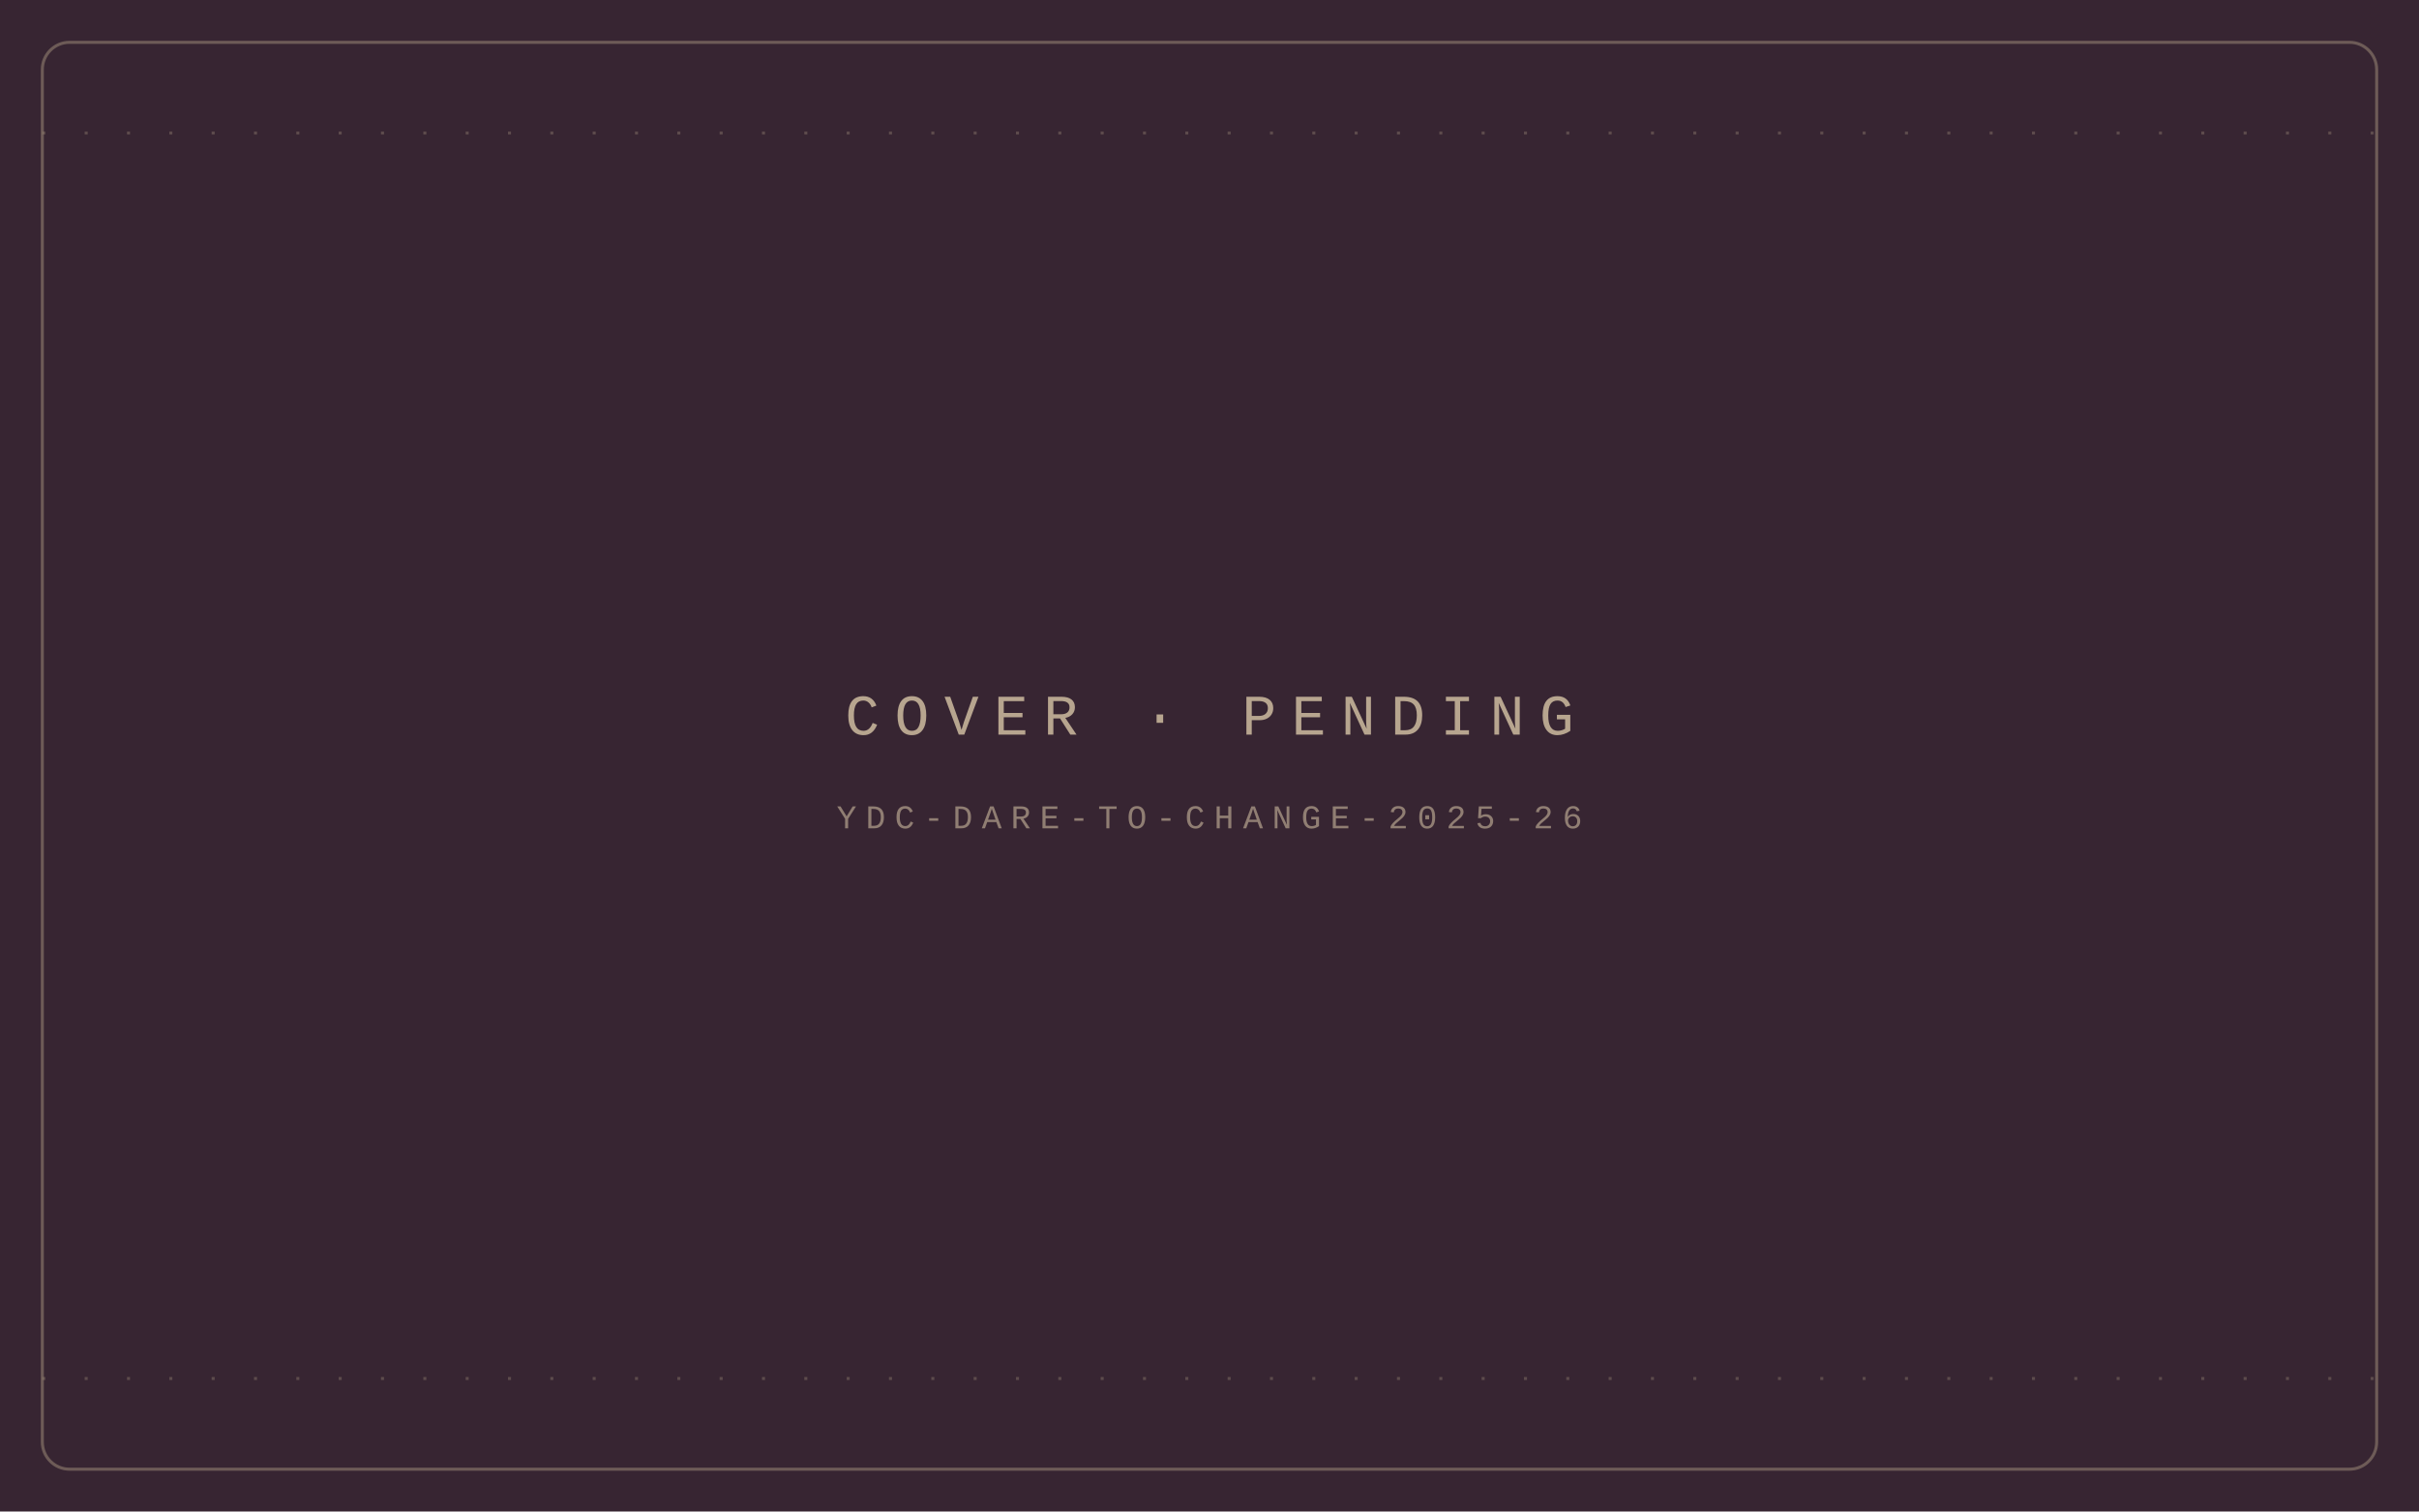
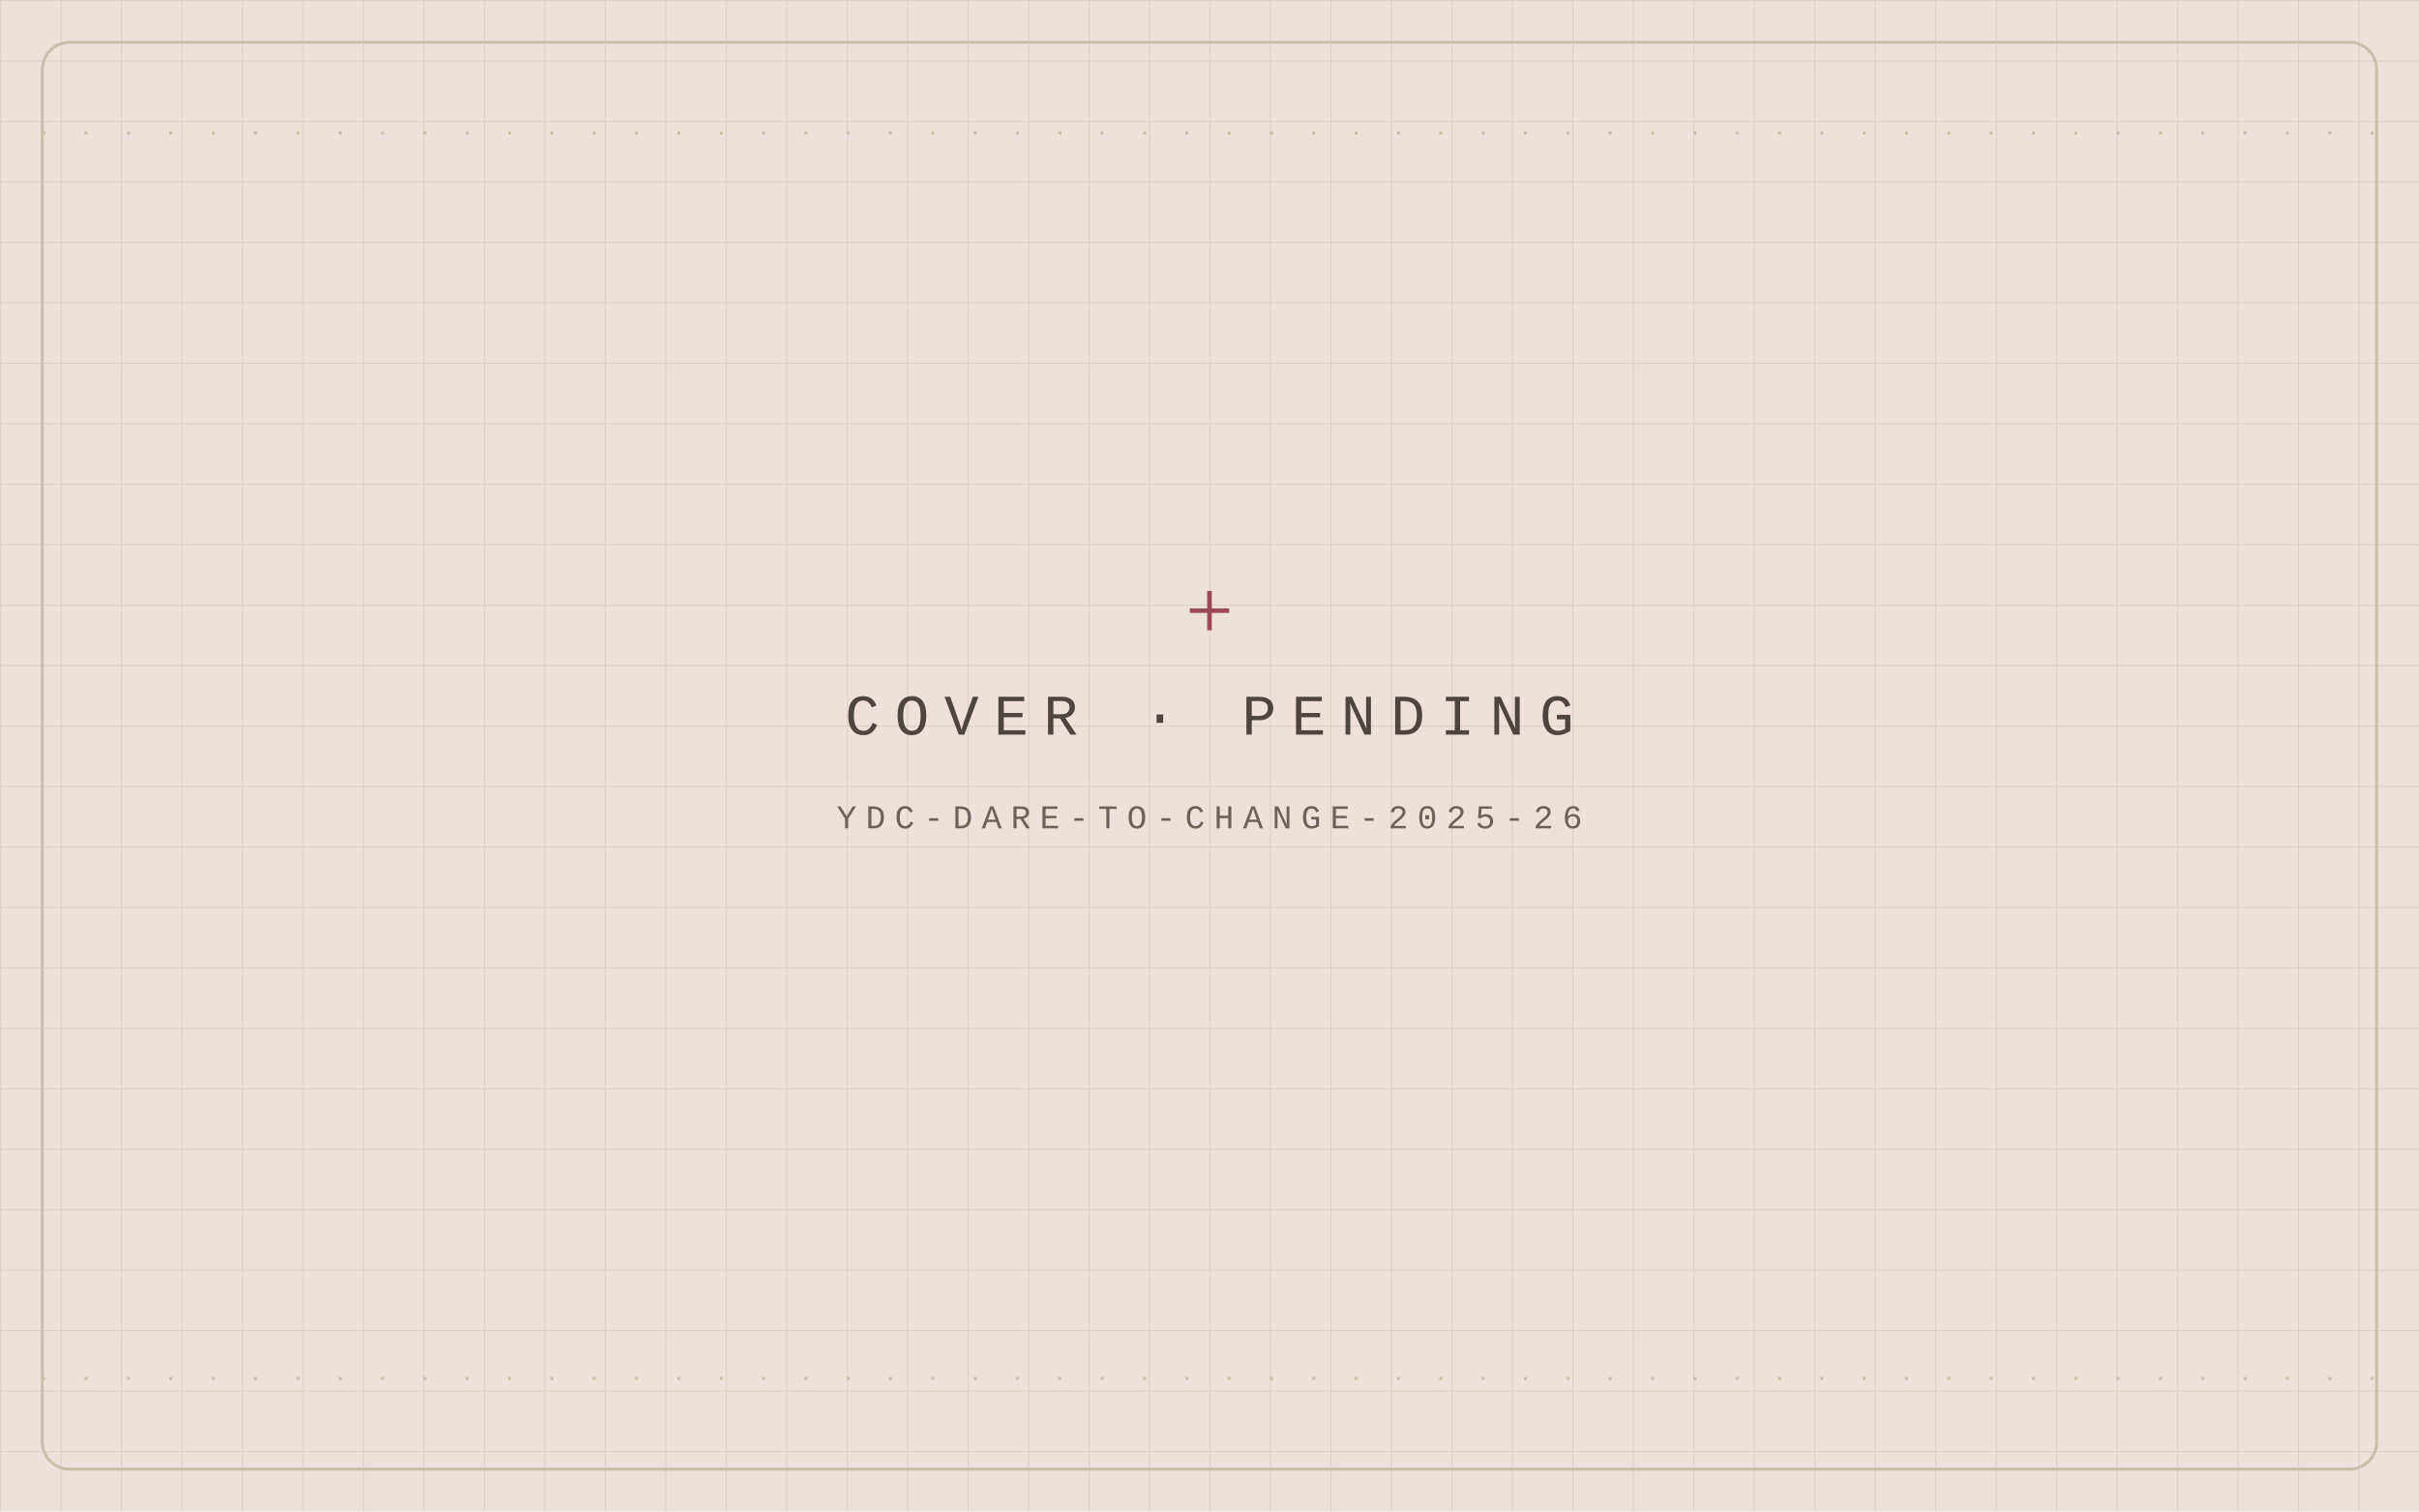
<svg xmlns="http://www.w3.org/2000/svg" width="1600" height="1000" viewBox="0 0 1600 1000" role="img" aria-label="Placeholder image">
-   <rect width="1600" height="1000" fill="#372532" />
-   <rect x="28" y="28" width="1544" height="944" fill="none" stroke="#a5937d" stroke-opacity="0.5" stroke-width="2" rx="18" />
-   <line x1="28" y1="88" x2="1572" y2="88" stroke="#a5937d" stroke-opacity="0.35" stroke-width="2" stroke-dasharray="2 26" />
-   <line x1="28" y1="912" x2="1572" y2="912" stroke="#a5937d" stroke-opacity="0.35" stroke-width="2" stroke-dasharray="2 26" />
-   <text x="800" y="486" text-anchor="middle" font-family="'IBM Plex Mono','Courier New',monospace" font-size="38" letter-spacing="10" fill="#b7a58f">COVER · PENDING</text>
-   <text x="800" y="548" text-anchor="middle" font-family="'IBM Plex Mono','Courier New',monospace" font-size="22" letter-spacing="6" fill="#b7a58f" fill-opacity="0.7">YDC-DARE-TO-CHANGE-2025-26</text>
+   <defs>
+     <pattern id="ledger" width="40" height="40" patternUnits="userSpaceOnUse">
+       <path d="M40 0H0v40" fill="none" stroke="#2a241e" stroke-opacity="0.085" stroke-width="1.5" />
+     </pattern>
+   </defs>
+   <rect width="1600" height="1000" fill="#eee0da" />
+   <rect width="1600" height="1000" fill="url(#ledger)" />
+   <rect x="28" y="28" width="1544" height="944" fill="none" stroke="#cbbfa8" stroke-width="2" rx="18" />
+   <line x1="28" y1="88" x2="1572" y2="88" stroke="#cbbfa8" stroke-width="2" stroke-dasharray="2 26" />
+   <line x1="28" y1="912" x2="1572" y2="912" stroke="#cbbfa8" stroke-width="2" stroke-dasharray="2 26" />
+   <path d="M787 404h26M800 391v26" stroke="#8e2f45" stroke-opacity="0.85" stroke-width="3" />
+   <text x="800" y="486" text-anchor="middle" font-family="'IBM Plex Mono','Courier New',monospace" font-size="38" letter-spacing="10" fill="#2a241e" fill-opacity="0.82">COVER · PENDING</text>
+   <text x="800" y="548" text-anchor="middle" font-family="'IBM Plex Mono','Courier New',monospace" font-size="22" letter-spacing="6" fill="#6e6257">YDC-DARE-TO-CHANGE-2025-26</text>
</svg>
